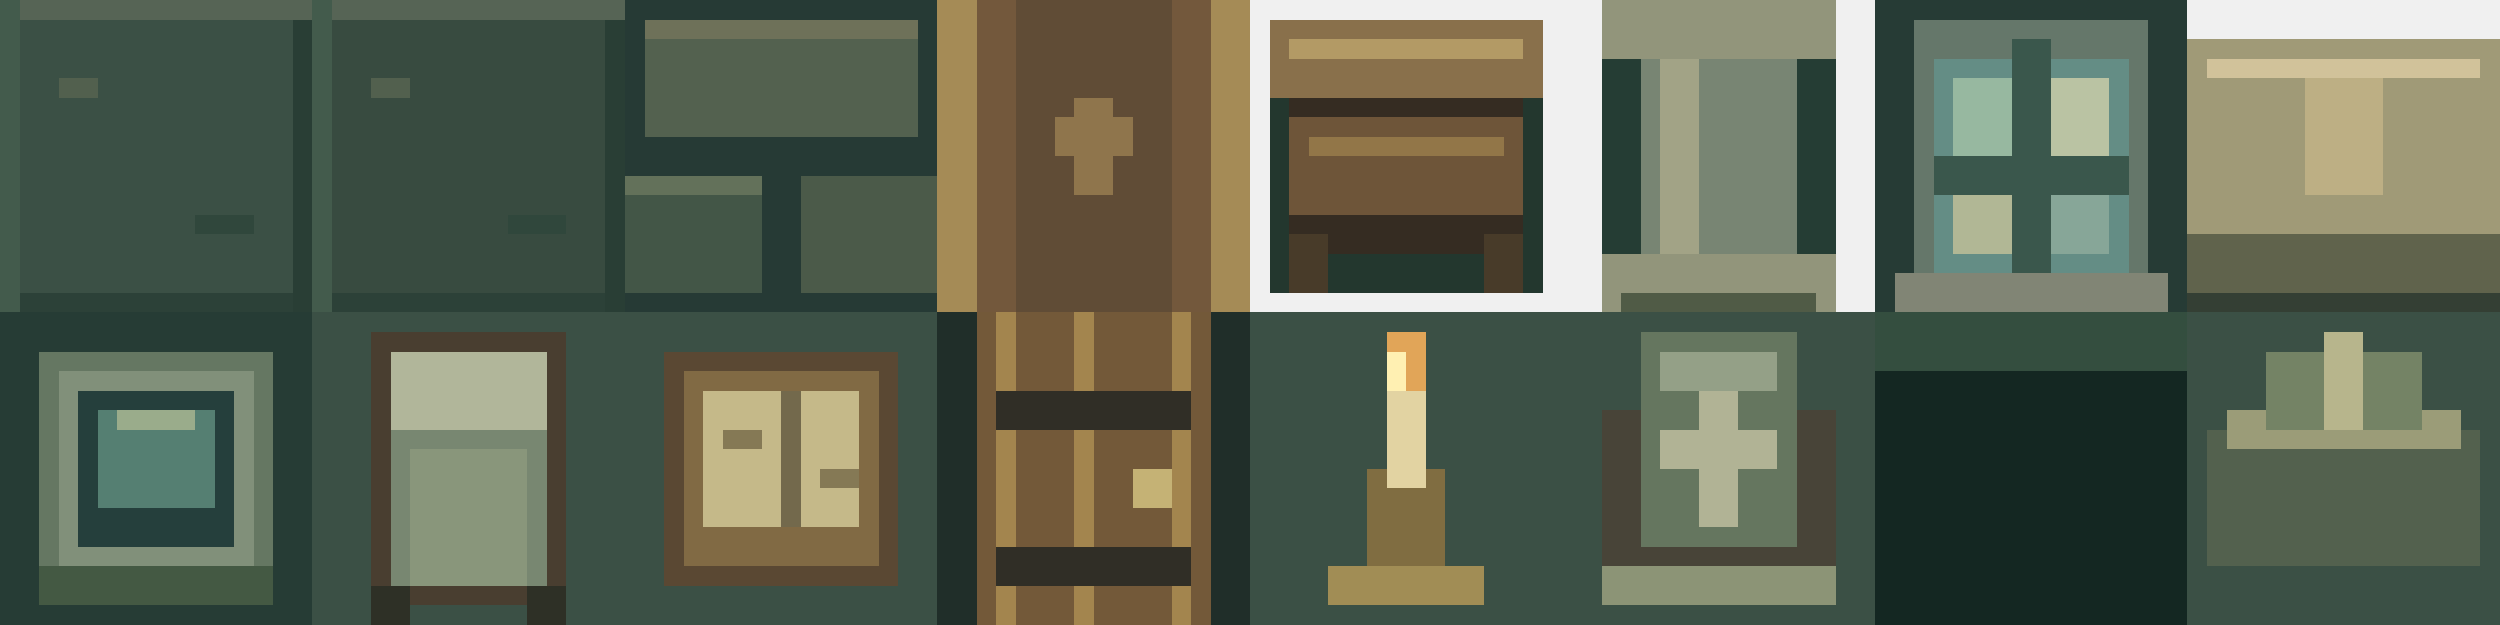
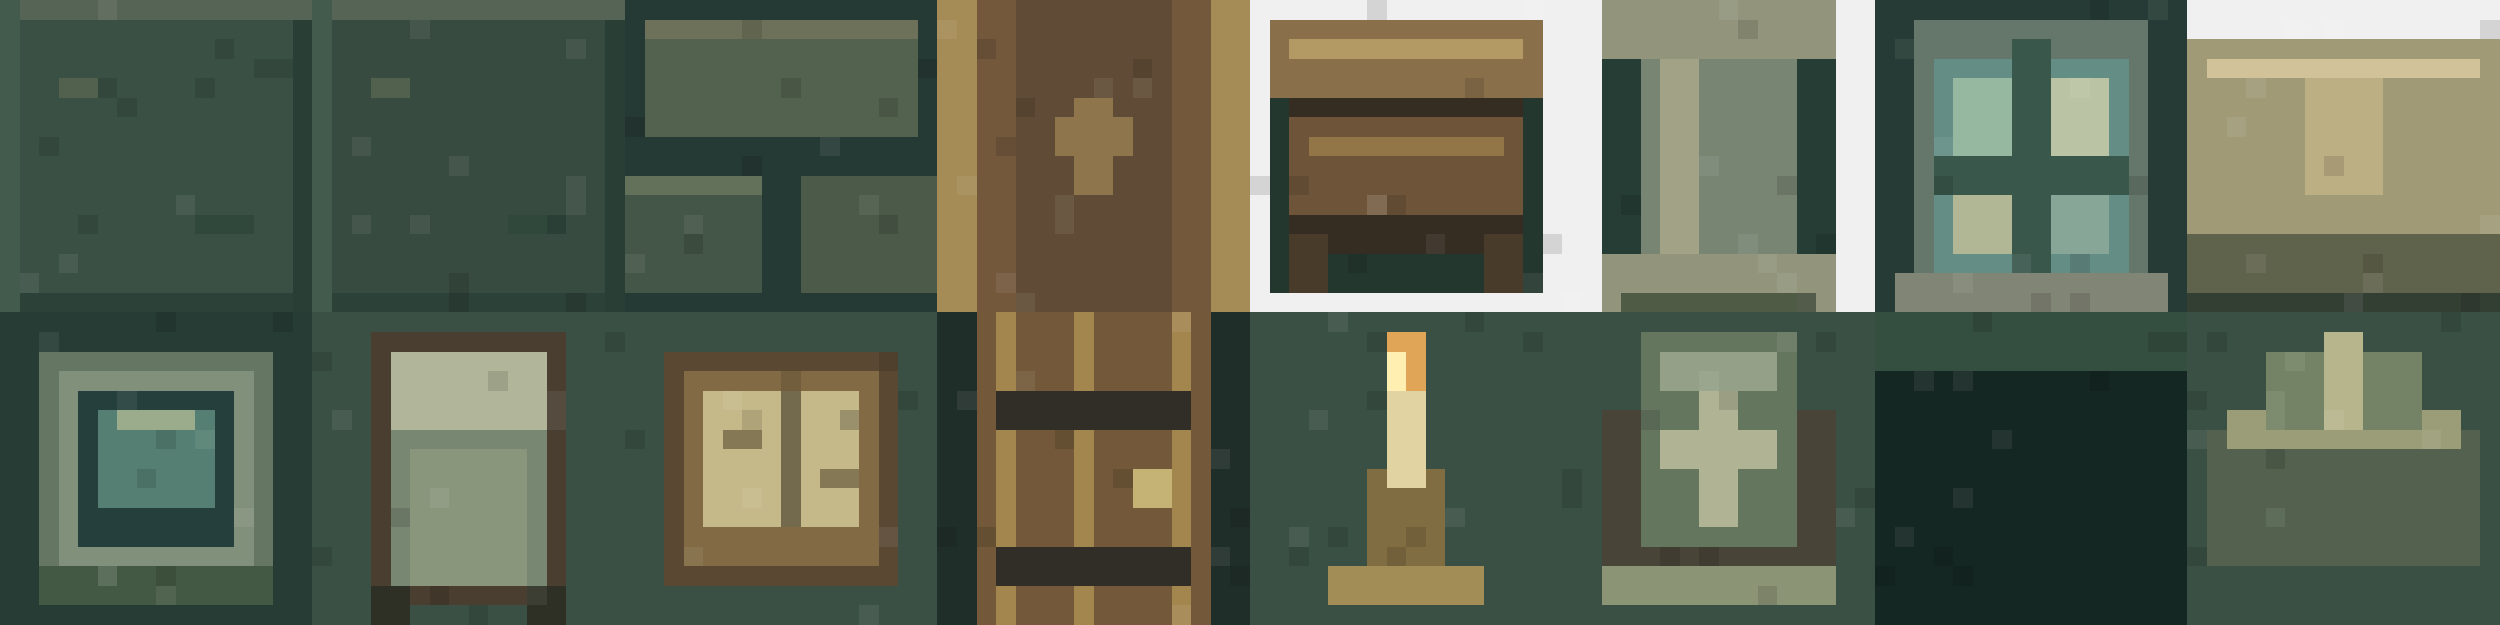
<svg xmlns="http://www.w3.org/2000/svg" width="128" height="32" shape-rendering="crispEdges">
  <g transform="translate(0 0)">
    <rect x="0" y="0" width="16" height="16" fill="#3b5045" />
    <rect x="0" y="0" width="16" height="1" fill="#566455" />
    <rect x="0" y="0" width="1" height="16" fill="#435b4c" />
    <rect x="15" y="1" width="1" height="15" fill="#293e35" />
    <rect x="1" y="15" width="14" height="1" fill="#2c4138" />
    <rect x="3" y="4" width="2" height="1" fill="#52604e" />
    <rect x="10" y="11" width="3" height="1" fill="#30473c" />
+     <rect x="5" y="0" width="1" height="1" fill="#ffffff" fill-opacity="0.07" />
+     <rect x="10" y="4" width="1" height="1" fill="#000000" fill-opacity="0.12" />
+     <rect x="4" y="11" width="1" height="1" fill="#000000" fill-opacity="0.12" />
+     <rect x="13" y="3" width="1" height="1" fill="#000000" fill-opacity="0.12" />
+     <rect x="5" y="4" width="1" height="1" fill="#000000" fill-opacity="0.12" />
+     <rect x="3" y="13" width="1" height="1" fill="#ffffff" fill-opacity="0.07" />
+     <rect x="2" y="7" width="1" height="1" fill="#000000" fill-opacity="0.12" />
+     <rect x="1" y="14" width="1" height="1" fill="#ffffff" fill-opacity="0.07" />
+     <rect x="11" y="2" width="1" height="1" fill="#000000" fill-opacity="0.12" />
+     <rect x="9" y="10" width="1" height="1" fill="#ffffff" fill-opacity="0.07" />
+     <rect x="6" y="5" width="1" height="1" fill="#000000" fill-opacity="0.12" />
+     <rect x="14" y="3" width="1" height="1" fill="#000000" fill-opacity="0.12" />
  </g>
  <g transform="translate(16 0)">
    <rect x="0" y="0" width="16" height="16" fill="#384b40" />
    <rect x="0" y="0" width="16" height="1" fill="#566455" />
    <rect x="0" y="0" width="1" height="16" fill="#435b4c" />
    <rect x="15" y="1" width="1" height="15" fill="#293e35" />
    <rect x="1" y="15" width="14" height="1" fill="#2c4138" />
    <rect x="3" y="4" width="2" height="1" fill="#52604e" />
    <rect x="10" y="11" width="3" height="1" fill="#30473c" />
+     <rect x="13" y="15" width="1" height="1" fill="#000000" fill-opacity="0.12" />
+     <rect x="5" y="11" width="1" height="1" fill="#ffffff" fill-opacity="0.07" />
+     <rect x="2" y="11" width="1" height="1" fill="#ffffff" fill-opacity="0.07" />
+     <rect x="7" y="8" width="1" height="1" fill="#ffffff" fill-opacity="0.07" />
+     <rect x="5" y="1" width="1" height="1" fill="#ffffff" fill-opacity="0.07" />
+     <rect x="13" y="2" width="1" height="1" fill="#ffffff" fill-opacity="0.07" />
+     <rect x="12" y="11" width="1" height="1" fill="#000000" fill-opacity="0.12" />
+     <rect x="13" y="9" width="1" height="1" fill="#ffffff" fill-opacity="0.07" />
+     <rect x="7" y="15" width="1" height="1" fill="#000000" fill-opacity="0.12" />
+     <rect x="2" y="7" width="1" height="1" fill="#ffffff" fill-opacity="0.07" />
+     <rect x="7" y="14" width="1" height="1" fill="#000000" fill-opacity="0.12" />
+     <rect x="13" y="10" width="1" height="1" fill="#ffffff" fill-opacity="0.07" />
  </g>
  <g transform="translate(32 0)">
    <rect x="0" y="0" width="16" height="16" fill="#263a35" />
    <rect x="1" y="1" width="14" height="6" fill="#53614f" />
    <rect x="0" y="9" width="7" height="6" fill="#435647" />
    <rect x="9" y="9" width="7" height="6" fill="#4b5a49" />
    <rect x="1" y="1" width="14" height="1" fill="#6e7159" />
    <rect x="0" y="9" width="7" height="1" fill="#63715a" />
+     <rect x="6" y="8" width="1" height="1" fill="#000000" fill-opacity="0.12" />
+     <rect x="6" y="1" width="1" height="1" fill="#000000" fill-opacity="0.12" />
+     <rect x="13" y="5" width="1" height="1" fill="#000000" fill-opacity="0.12" />
+     <rect x="10" y="7" width="1" height="1" fill="#ffffff" fill-opacity="0.07" />
+     <rect x="8" y="4" width="1" height="1" fill="#000000" fill-opacity="0.12" />
+     <rect x="15" y="3" width="1" height="1" fill="#000000" fill-opacity="0.12" />
+     <rect x="13" y="11" width="1" height="1" fill="#000000" fill-opacity="0.12" />
+     <rect x="0" y="13" width="1" height="1" fill="#ffffff" fill-opacity="0.07" />
+     <rect x="3" y="11" width="1" height="1" fill="#ffffff" fill-opacity="0.07" />
+     <rect x="12" y="10" width="1" height="1" fill="#ffffff" fill-opacity="0.07" />
+     <rect x="3" y="12" width="1" height="1" fill="#000000" fill-opacity="0.12" />
+     <rect x="0" y="6" width="1" height="1" fill="#000000" fill-opacity="0.12" />
  </g>
  <g transform="translate(48 0)">
    <rect x="0" y="0" width="16" height="16" fill="#73583c" />
    <rect x="0" y="0" width="2" height="16" fill="#a58b56" />
    <rect x="14" y="0" width="2" height="16" fill="#a58b56" />
    <rect x="4" y="0" width="8" height="16" fill="#604c36" />
    <rect x="7" y="5" width="2" height="2" fill="#8f754c" />
    <rect x="6" y="6" width="4" height="2" fill="#8f754c" />
    <rect x="7" y="8" width="2" height="2" fill="#8f754c" />
+     <rect x="0" y="1" width="1" height="1" fill="#ffffff" fill-opacity="0.07" />
+     <rect x="4" y="5" width="1" height="1" fill="#000000" fill-opacity="0.12" />
+     <rect x="1" y="9" width="1" height="1" fill="#ffffff" fill-opacity="0.07" />
+     <rect x="6" y="11" width="1" height="1" fill="#ffffff" fill-opacity="0.07" />
+     <rect x="3" y="14" width="1" height="1" fill="#ffffff" fill-opacity="0.07" />
+     <rect x="10" y="3" width="1" height="1" fill="#000000" fill-opacity="0.12" />
+     <rect x="4" y="15" width="1" height="1" fill="#ffffff" fill-opacity="0.07" />
+     <rect x="6" y="10" width="1" height="1" fill="#ffffff" fill-opacity="0.07" />
+     <rect x="3" y="7" width="1" height="1" fill="#000000" fill-opacity="0.12" />
+     <rect x="8" y="4" width="1" height="1" fill="#ffffff" fill-opacity="0.07" />
+     <rect x="10" y="4" width="1" height="1" fill="#ffffff" fill-opacity="0.07" />
+     <rect x="2" y="2" width="1" height="1" fill="#000000" fill-opacity="0.12" />
  </g>
  <g transform="translate(64 0)">
    <rect x="1" y="5" width="14" height="10" fill="#23372e" />
    <rect x="2" y="3" width="12" height="10" fill="#352c22" />
    <rect x="1" y="1" width="14" height="4" fill="#89704b" />
    <rect x="2" y="2" width="12" height="1" fill="#b39a65" />
    <rect x="2" y="6" width="12" height="5" fill="#6e5539" />
    <rect x="3" y="7" width="10" height="1" fill="#927648" />
    <rect x="2" y="12" width="2" height="3" fill="#483b29" />
    <rect x="12" y="12" width="2" height="3" fill="#483b29" />
+     <rect x="14" y="0" width="1" height="1" fill="#ffffff" fill-opacity="0.07" />
+     <rect x="2" y="9" width="1" height="1" fill="#000000" fill-opacity="0.12" />
+     <rect x="5" y="13" width="1" height="1" fill="#000000" fill-opacity="0.12" />
+     <rect x="11" y="4" width="1" height="1" fill="#000000" fill-opacity="0.12" />
+     <rect x="6" y="0" width="1" height="1" fill="#000000" fill-opacity="0.12" />
+     <rect x="6" y="10" width="1" height="1" fill="#ffffff" fill-opacity="0.07" />
+     <rect x="6" y="10" width="1" height="1" fill="#ffffff" fill-opacity="0.07" />
+     <rect x="7" y="10" width="1" height="1" fill="#000000" fill-opacity="0.12" />
+     <rect x="9" y="12" width="1" height="1" fill="#ffffff" fill-opacity="0.07" />
+     <rect x="0" y="9" width="1" height="1" fill="#000000" fill-opacity="0.12" />
+     <rect x="14" y="14" width="1" height="1" fill="#ffffff" fill-opacity="0.07" />
+     <rect x="15" y="12" width="1" height="1" fill="#000000" fill-opacity="0.12" />
  </g>
  <g transform="translate(80 0)">
    <rect x="2" y="0" width="12" height="16" fill="#253d34" />
    <rect x="4" y="1" width="8" height="13" fill="#788573" />
    <rect x="5" y="1" width="2" height="12" fill="#a2a386" />
    <rect x="2" y="0" width="12" height="3" fill="#92957b" />
    <rect x="2" y="13" width="12" height="3" fill="#92957b" />
    <rect x="3" y="15" width="10" height="1" fill="#505b46" />
+     <rect x="7" y="8" width="1" height="1" fill="#ffffff" fill-opacity="0.07" />
+     <rect x="10" y="13" width="1" height="1" fill="#ffffff" fill-opacity="0.07" />
+     <rect x="12" y="15" width="1" height="1" fill="#000000" fill-opacity="0.12" />
+     <rect x="0" y="15" width="1" height="1" fill="#ffffff" fill-opacity="0.07" />
+     <rect x="8" y="0" width="1" height="1" fill="#ffffff" fill-opacity="0.07" />
+     <rect x="9" y="1" width="1" height="1" fill="#000000" fill-opacity="0.12" />
+     <rect x="3" y="10" width="1" height="1" fill="#000000" fill-opacity="0.12" />
+     <rect x="11" y="9" width="1" height="1" fill="#000000" fill-opacity="0.12" />
+     <rect x="13" y="12" width="1" height="1" fill="#000000" fill-opacity="0.12" />
+     <rect x="12" y="15" width="1" height="1" fill="#ffffff" fill-opacity="0.07" />
+     <rect x="9" y="12" width="1" height="1" fill="#ffffff" fill-opacity="0.07" />
+     <rect x="11" y="14" width="1" height="1" fill="#ffffff" fill-opacity="0.07" />
  </g>
  <g transform="translate(96 0)">
    <rect x="0" y="0" width="16" height="16" fill="#263b35" />
    <rect x="2" y="1" width="12" height="14" fill="#65776a" />
    <rect x="3" y="3" width="10" height="11" fill="#648d85" />
    <rect x="4" y="4" width="3" height="4" fill="#97b8a0" />
    <rect x="9" y="4" width="3" height="4" fill="#bac3a3" />
    <rect x="4" y="10" width="3" height="3" fill="#b1b795" />
    <rect x="9" y="10" width="3" height="3" fill="#87a698" />
    <rect x="7" y="2" width="2" height="12" fill="#3a574c" />
    <rect x="3" y="8" width="10" height="2" fill="#3a574c" />
    <rect x="1" y="14" width="14" height="2" fill="#818575" />
+     <rect x="1" y="2" width="1" height="1" fill="#ffffff" fill-opacity="0.07" />
+     <rect x="3" y="9" width="1" height="1" fill="#000000" fill-opacity="0.12" />
+     <rect x="7" y="13" width="1" height="1" fill="#ffffff" fill-opacity="0.07" />
+     <rect x="4" y="14" width="1" height="1" fill="#ffffff" fill-opacity="0.07" />
+     <rect x="10" y="13" width="1" height="1" fill="#000000" fill-opacity="0.12" />
+     <rect x="11" y="0" width="1" height="1" fill="#000000" fill-opacity="0.12" />
+     <rect x="8" y="15" width="1" height="1" fill="#000000" fill-opacity="0.12" />
+     <rect x="14" y="0" width="1" height="1" fill="#ffffff" fill-opacity="0.07" />
+     <rect x="10" y="15" width="1" height="1" fill="#000000" fill-opacity="0.12" />
+     <rect x="13" y="9" width="1" height="1" fill="#000000" fill-opacity="0.12" />
+     <rect x="10" y="4" width="1" height="1" fill="#ffffff" fill-opacity="0.07" />
+     <rect x="3" y="7" width="1" height="1" fill="#ffffff" fill-opacity="0.07" />
  </g>
  <g transform="translate(112 0)">
    <rect x="0" y="4" width="16" height="12" fill="#343f34" />
    <rect x="0" y="2" width="16" height="10" fill="#a09a77" />
    <rect x="1" y="3" width="14" height="1" fill="#d1c29a" />
    <rect x="0" y="12" width="16" height="3" fill="#60634c" />
    <rect x="6" y="4" width="4" height="6" fill="#bdaf84" />
+     <rect x="14" y="15" width="1" height="1" fill="#000000" fill-opacity="0.12" />
+     <rect x="5" y="1" width="1" height="1" fill="#ffffff" fill-opacity="0.07" />
+     <rect x="9" y="14" width="1" height="1" fill="#ffffff" fill-opacity="0.07" />
+     <rect x="2" y="6" width="1" height="1" fill="#ffffff" fill-opacity="0.07" />
+     <rect x="9" y="13" width="1" height="1" fill="#000000" fill-opacity="0.12" />
+     <rect x="3" y="4" width="1" height="1" fill="#ffffff" fill-opacity="0.07" />
+     <rect x="7" y="1" width="1" height="1" fill="#ffffff" fill-opacity="0.07" />
+     <rect x="7" y="8" width="1" height="1" fill="#000000" fill-opacity="0.12" />
+     <rect x="15" y="1" width="1" height="1" fill="#000000" fill-opacity="0.12" />
+     <rect x="3" y="13" width="1" height="1" fill="#ffffff" fill-opacity="0.07" />
+     <rect x="8" y="15" width="1" height="1" fill="#ffffff" fill-opacity="0.07" />
+     <rect x="15" y="11" width="1" height="1" fill="#ffffff" fill-opacity="0.07" />
  </g>
  <g transform="translate(0 16)">
    <rect x="0" y="0" width="16" height="16" fill="#263c35" />
    <rect x="2" y="2" width="12" height="12" fill="#657762" />
    <rect x="3" y="3" width="10" height="10" fill="#81907a" />
    <rect x="4" y="4" width="8" height="8" fill="#253f3c" />
    <rect x="5" y="5" width="6" height="5" fill="#557f72" />
    <rect x="6" y="5" width="4" height="1" fill="#9aac8b" />
    <rect x="2" y="13" width="12" height="2" fill="#445943" />
+     <rect x="14" y="0" width="1" height="1" fill="#000000" fill-opacity="0.12" />
+     <rect x="10" y="6" width="1" height="1" fill="#ffffff" fill-opacity="0.07" />
+     <rect x="5" y="13" width="1" height="1" fill="#ffffff" fill-opacity="0.07" />
+     <rect x="8" y="13" width="1" height="1" fill="#000000" fill-opacity="0.12" />
+     <rect x="7" y="8" width="1" height="1" fill="#000000" fill-opacity="0.12" />
+     <rect x="5" y="13" width="1" height="1" fill="#ffffff" fill-opacity="0.07" />
+     <rect x="8" y="6" width="1" height="1" fill="#000000" fill-opacity="0.12" />
+     <rect x="6" y="4" width="1" height="1" fill="#ffffff" fill-opacity="0.07" />
+     <rect x="2" y="1" width="1" height="1" fill="#ffffff" fill-opacity="0.07" />
+     <rect x="8" y="0" width="1" height="1" fill="#000000" fill-opacity="0.12" />
+     <rect x="12" y="10" width="1" height="1" fill="#ffffff" fill-opacity="0.07" />
+     <rect x="8" y="14" width="1" height="1" fill="#ffffff" fill-opacity="0.07" />
  </g>
  <g transform="translate(16 16)">
    <rect x="0" y="0" width="16" height="16" fill="#3b5045" />
    <rect x="3" y="1" width="10" height="14" fill="#493e30" />
    <rect x="4" y="2" width="8" height="12" fill="#788771" />
    <rect x="4" y="2" width="8" height="4" fill="#b1b69a" />
    <rect x="5" y="7" width="6" height="7" fill="#89967b" />
    <rect x="3" y="14" width="2" height="2" fill="#2e3026" />
    <rect x="11" y="14" width="2" height="2" fill="#2e3026" />
+     <rect x="15" y="1" width="1" height="1" fill="#000000" fill-opacity="0.12" />
+     <rect x="9" y="3" width="1" height="1" fill="#000000" fill-opacity="0.12" />
+     <rect x="6" y="9" width="1" height="1" fill="#ffffff" fill-opacity="0.07" />
+     <rect x="11" y="14" width="1" height="1" fill="#ffffff" fill-opacity="0.07" />
+     <rect x="0" y="2" width="1" height="1" fill="#000000" fill-opacity="0.12" />
+     <rect x="12" y="4" width="1" height="1" fill="#ffffff" fill-opacity="0.07" />
+     <rect x="0" y="12" width="1" height="1" fill="#000000" fill-opacity="0.12" />
+     <rect x="6" y="14" width="1" height="1" fill="#000000" fill-opacity="0.12" />
+     <rect x="8" y="15" width="1" height="1" fill="#000000" fill-opacity="0.12" />
+     <rect x="12" y="5" width="1" height="1" fill="#ffffff" fill-opacity="0.07" />
+     <rect x="1" y="5" width="1" height="1" fill="#ffffff" fill-opacity="0.07" />
+     <rect x="4" y="10" width="1" height="1" fill="#000000" fill-opacity="0.12" />
  </g>
  <g transform="translate(32 16)">
    <rect x="0" y="0" width="16" height="16" fill="#3b5045" />
    <rect x="2" y="2" width="12" height="12" fill="#5a4833" />
    <rect x="3" y="3" width="10" height="10" fill="#816a44" />
    <rect x="4" y="4" width="8" height="7" fill="#c5b989" />
    <rect x="8" y="4" width="1" height="7" fill="#73694c" />
    <rect x="5" y="6" width="2" height="1" fill="#857955" />
    <rect x="10" y="8" width="2" height="1" fill="#857955" />
+     <rect x="11" y="5" width="1" height="1" fill="#000000" fill-opacity="0.12" />
+     <rect x="13" y="11" width="1" height="1" fill="#ffffff" fill-opacity="0.07" />
+     <rect x="8" y="3" width="1" height="1" fill="#000000" fill-opacity="0.12" />
+     <rect x="0" y="6" width="1" height="1" fill="#000000" fill-opacity="0.12" />
+     <rect x="11" y="5" width="1" height="1" fill="#000000" fill-opacity="0.12" />
+     <rect x="14" y="4" width="1" height="1" fill="#000000" fill-opacity="0.12" />
+     <rect x="3" y="12" width="1" height="1" fill="#ffffff" fill-opacity="0.07" />
+     <rect x="6" y="9" width="1" height="1" fill="#ffffff" fill-opacity="0.07" />
+     <rect x="13" y="2" width="1" height="1" fill="#000000" fill-opacity="0.12" />
+     <rect x="6" y="5" width="1" height="1" fill="#000000" fill-opacity="0.12" />
+     <rect x="12" y="15" width="1" height="1" fill="#ffffff" fill-opacity="0.07" />
+     <rect x="5" y="4" width="1" height="1" fill="#ffffff" fill-opacity="0.07" />
  </g>
  <g transform="translate(48 16)">
    <rect x="0" y="0" width="16" height="16" fill="#202e29" />
    <rect x="2" y="0" width="12" height="16" fill="#735939" />
    <rect x="3" y="0" width="1" height="16" fill="#a3854e" />
    <rect x="7" y="0" width="1" height="16" fill="#a3854e" />
    <rect x="12" y="0" width="1" height="16" fill="#a3854e" />
    <rect x="3" y="4" width="10" height="2" fill="#302e26" />
    <rect x="3" y="12" width="10" height="2" fill="#302e26" />
    <rect x="10" y="8" width="2" height="2" fill="#c5b275" />
+     <rect x="14" y="7" width="1" height="1" fill="#ffffff" fill-opacity="0.07" />
+     <rect x="12" y="0" width="1" height="1" fill="#ffffff" fill-opacity="0.07" />
+     <rect x="9" y="8" width="1" height="1" fill="#000000" fill-opacity="0.12" />
+     <rect x="14" y="12" width="1" height="1" fill="#ffffff" fill-opacity="0.07" />
+     <rect x="12" y="15" width="1" height="1" fill="#ffffff" fill-opacity="0.07" />
+     <rect x="2" y="11" width="1" height="1" fill="#000000" fill-opacity="0.12" />
+     <rect x="1" y="4" width="1" height="1" fill="#ffffff" fill-opacity="0.07" />
+     <rect x="15" y="10" width="1" height="1" fill="#000000" fill-opacity="0.12" />
+     <rect x="4" y="3" width="1" height="1" fill="#ffffff" fill-opacity="0.07" />
+     <rect x="0" y="11" width="1" height="1" fill="#000000" fill-opacity="0.12" />
+     <rect x="6" y="6" width="1" height="1" fill="#000000" fill-opacity="0.12" />
+     <rect x="15" y="13" width="1" height="1" fill="#000000" fill-opacity="0.12" />
  </g>
  <g transform="translate(64 16)">
    <rect x="0" y="0" width="16" height="16" fill="#3b5045" />
    <rect x="6" y="8" width="4" height="5" fill="#806d41" />
    <rect x="4" y="13" width="8" height="2" fill="#a18d55" />
    <rect x="7" y="4" width="2" height="5" fill="#e2d3a2" />
    <rect x="7" y="1" width="2" height="3" fill="#e1a558" />
    <rect x="7" y="2" width="1" height="2" fill="#fff0b2" />
+     <rect x="6" y="4" width="1" height="1" fill="#000000" fill-opacity="0.12" />
+     <rect x="8" y="11" width="1" height="1" fill="#000000" fill-opacity="0.12" />
+     <rect x="7" y="12" width="1" height="1" fill="#000000" fill-opacity="0.12" />
+     <rect x="4" y="11" width="1" height="1" fill="#000000" fill-opacity="0.12" />
+     <rect x="2" y="12" width="1" height="1" fill="#000000" fill-opacity="0.12" />
+     <rect x="10" y="10" width="1" height="1" fill="#ffffff" fill-opacity="0.07" />
+     <rect x="11" y="0" width="1" height="1" fill="#000000" fill-opacity="0.12" />
+     <rect x="3" y="5" width="1" height="1" fill="#ffffff" fill-opacity="0.07" />
+     <rect x="14" y="1" width="1" height="1" fill="#000000" fill-opacity="0.12" />
+     <rect x="6" y="1" width="1" height="1" fill="#000000" fill-opacity="0.12" />
+     <rect x="2" y="11" width="1" height="1" fill="#ffffff" fill-opacity="0.07" />
+     <rect x="4" y="0" width="1" height="1" fill="#ffffff" fill-opacity="0.07" />
  </g>
  <g transform="translate(80 16)">
    <rect x="0" y="0" width="16" height="16" fill="#3b5045" />
    <rect x="2" y="5" width="12" height="9" fill="#484438" />
    <rect x="4" y="1" width="8" height="11" fill="#65765f" />
    <rect x="5" y="2" width="6" height="2" fill="#94a087" />
    <rect x="7" y="4" width="2" height="7" fill="#b1b395" />
    <rect x="5" y="6" width="6" height="2" fill="#b1b395" />
    <rect x="2" y="13" width="12" height="2" fill="#8c9476" />
+     <rect x="13" y="1" width="1" height="1" fill="#000000" fill-opacity="0.12" />
+     <rect x="0" y="9" width="1" height="1" fill="#000000" fill-opacity="0.12" />
+     <rect x="14" y="10" width="1" height="1" fill="#ffffff" fill-opacity="0.07" />
+     <rect x="4" y="5" width="1" height="1" fill="#000000" fill-opacity="0.12" />
+     <rect x="11" y="1" width="1" height="1" fill="#ffffff" fill-opacity="0.07" />
+     <rect x="7" y="3" width="1" height="1" fill="#ffffff" fill-opacity="0.07" />
+     <rect x="7" y="12" width="1" height="1" fill="#000000" fill-opacity="0.12" />
+     <rect x="0" y="8" width="1" height="1" fill="#000000" fill-opacity="0.12" />
+     <rect x="15" y="9" width="1" height="1" fill="#000000" fill-opacity="0.12" />
+     <rect x="8" y="4" width="1" height="1" fill="#000000" fill-opacity="0.12" />
+     <rect x="10" y="14" width="1" height="1" fill="#000000" fill-opacity="0.12" />
+     <rect x="5" y="12" width="1" height="1" fill="#000000" fill-opacity="0.12" />
  </g>
  <g transform="translate(96 16)">
    <rect x="0" y="0" width="16" height="16" fill="#142722" />
    <rect x="0" y="0" width="16" height="3" fill="#344e3f" />
+     <rect x="2" y="3" width="1" height="1" fill="#ffffff" fill-opacity="0.07" />
+     <rect x="5" y="0" width="1" height="1" fill="#000000" fill-opacity="0.12" />
+     <rect x="4" y="3" width="1" height="1" fill="#ffffff" fill-opacity="0.07" />
+     <rect x="1" y="11" width="1" height="1" fill="#ffffff" fill-opacity="0.07" />
+     <rect x="14" y="1" width="1" height="1" fill="#000000" fill-opacity="0.12" />
+     <rect x="4" y="13" width="1" height="1" fill="#000000" fill-opacity="0.12" />
+     <rect x="3" y="12" width="1" height="1" fill="#000000" fill-opacity="0.12" />
+     <rect x="11" y="3" width="1" height="1" fill="#000000" fill-opacity="0.12" />
+     <rect x="15" y="1" width="1" height="1" fill="#000000" fill-opacity="0.12" />
+     <rect x="4" y="9" width="1" height="1" fill="#ffffff" fill-opacity="0.07" />
+     <rect x="0" y="13" width="1" height="1" fill="#000000" fill-opacity="0.12" />
+     <rect x="6" y="6" width="1" height="1" fill="#ffffff" fill-opacity="0.07" />
  </g>
  <g transform="translate(112 16)">
    <rect x="0" y="0" width="16" height="16" fill="#3b5045" />
    <rect x="1" y="6" width="14" height="7" fill="#53614e" />
    <rect x="2" y="5" width="12" height="2" fill="#9b9c78" />
    <rect x="4" y="2" width="8" height="4" fill="#748365" />
    <rect x="7" y="1" width="2" height="5" fill="#b7b58c" />
+     <rect x="4" y="5" width="1" height="1" fill="#ffffff" fill-opacity="0.07" />
+     <rect x="5" y="2" width="1" height="1" fill="#ffffff" fill-opacity="0.07" />
+     <rect x="0" y="4" width="1" height="1" fill="#000000" fill-opacity="0.12" />
+     <rect x="1" y="1" width="1" height="1" fill="#000000" fill-opacity="0.12" />
+     <rect x="7" y="5" width="1" height="1" fill="#ffffff" fill-opacity="0.07" />
+     <rect x="13" y="0" width="1" height="1" fill="#000000" fill-opacity="0.12" />
+     <rect x="0" y="6" width="1" height="1" fill="#ffffff" fill-opacity="0.07" />
+     <rect x="4" y="7" width="1" height="1" fill="#000000" fill-opacity="0.12" />
+     <rect x="4" y="4" width="1" height="1" fill="#ffffff" fill-opacity="0.07" />
+     <rect x="4" y="10" width="1" height="1" fill="#ffffff" fill-opacity="0.07" />
+     <rect x="12" y="6" width="1" height="1" fill="#ffffff" fill-opacity="0.07" />
+     <rect x="0" y="12" width="1" height="1" fill="#000000" fill-opacity="0.12" />
  </g>
</svg>
